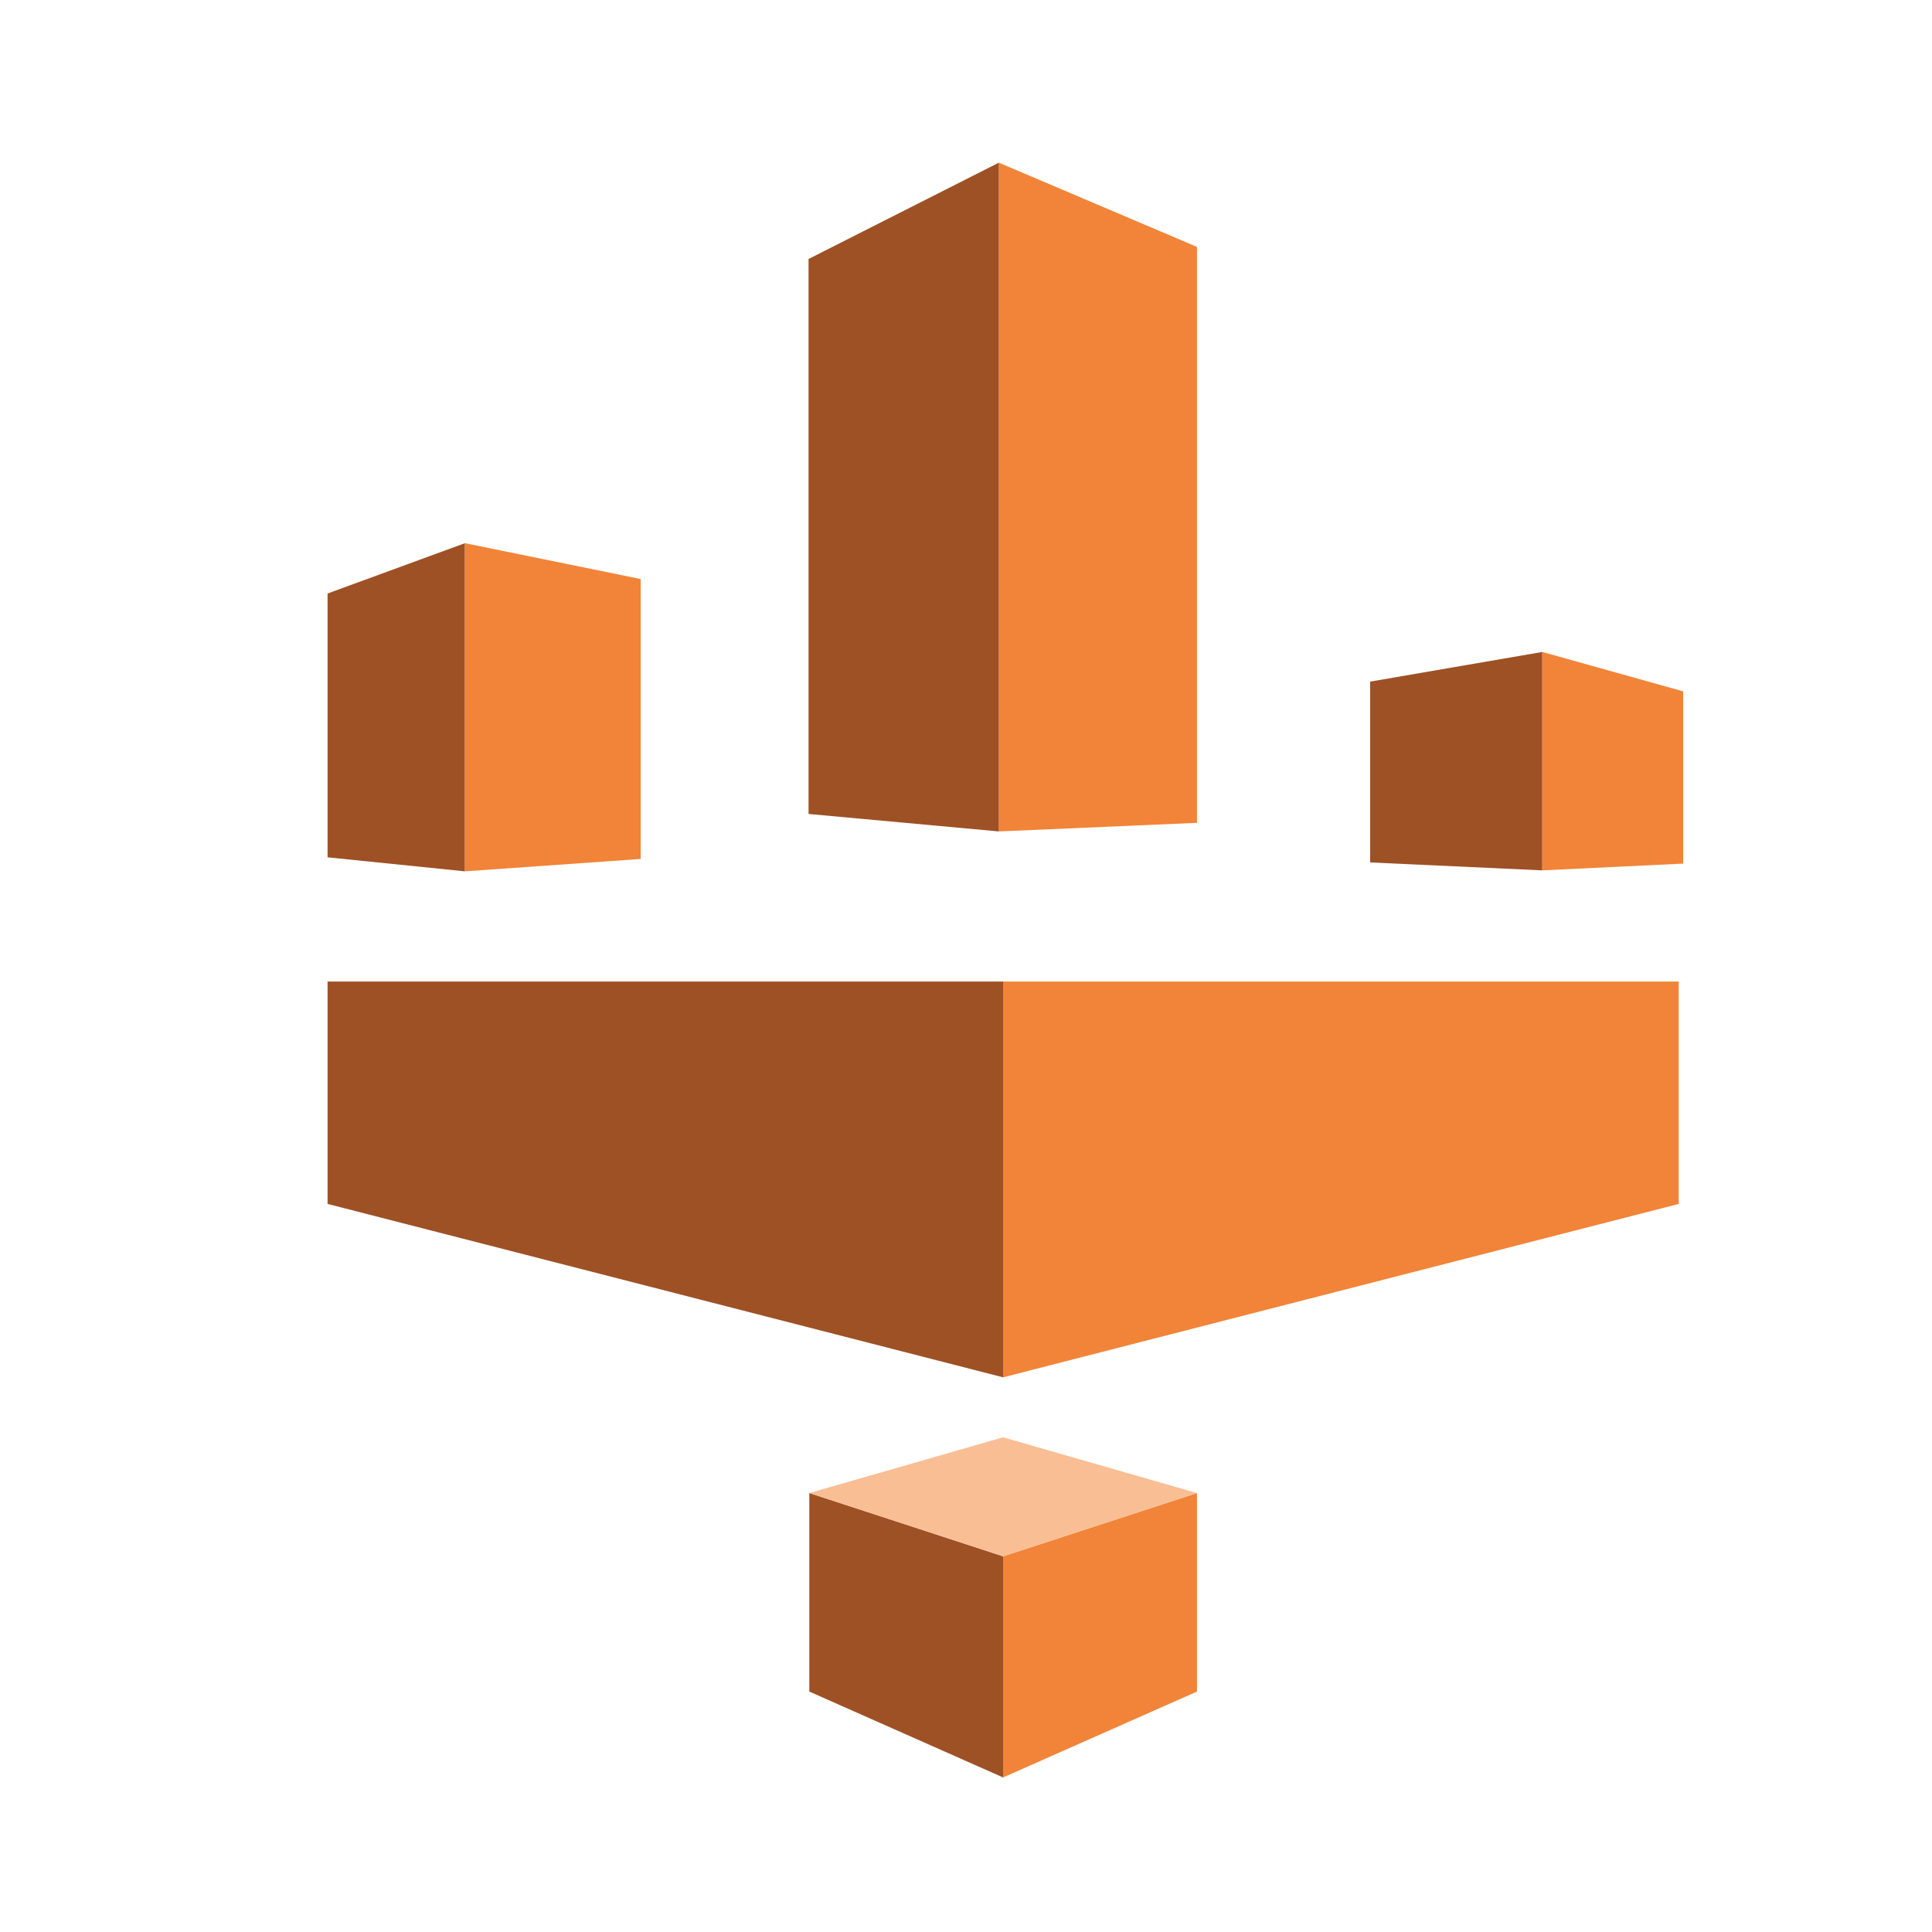
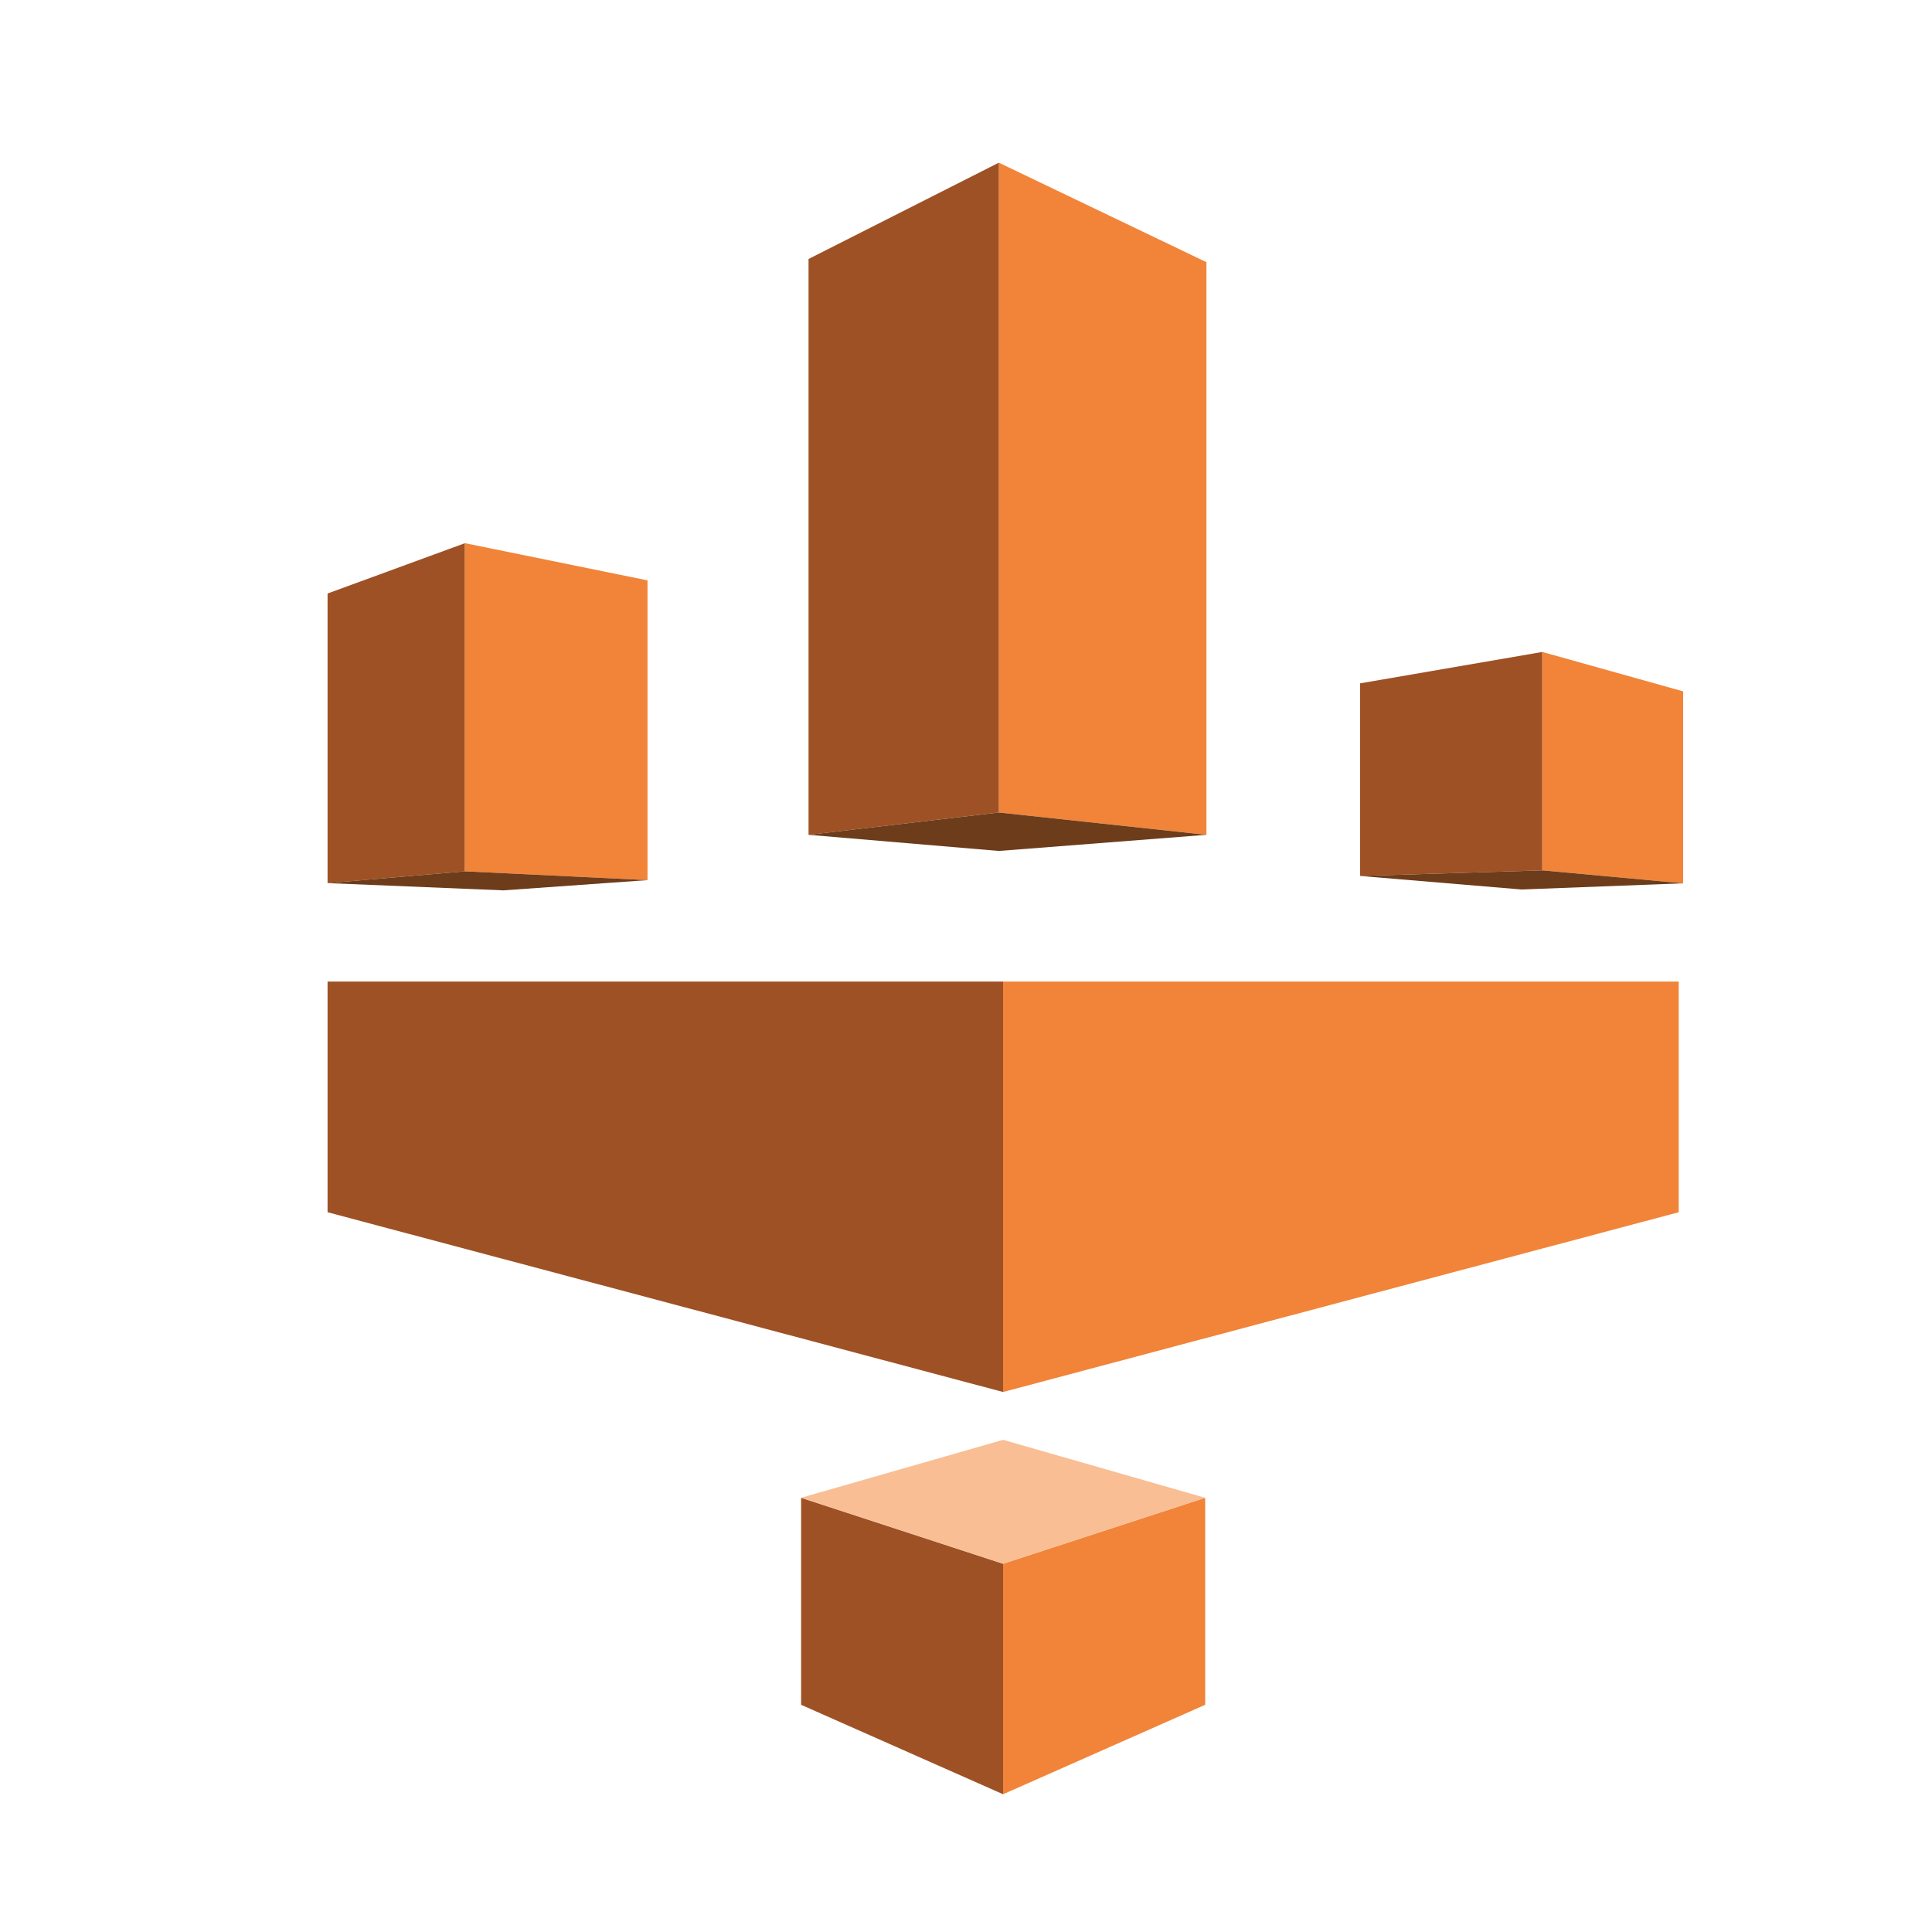
<svg xmlns="http://www.w3.org/2000/svg" viewBox="0 0 200 200">
  <defs>
-     <style>.cls-1{fill:#9e5125;}.cls-2{fill:#f18438;}.cls-3{fill:#f9be94;}</style>
+     <style>.cls-1{fill:#9e5125;}.cls-2{fill:#f18438;}.cls-3{fill:#f9be94;}.cls-4{fill:#6d3c1a;}</style>
  </defs>
-   <g id="S3">
-     <polyline class="cls-1" points="48.13 56.23 33.91 61.44 33.91 88.75 48.13 90.2 48.13 56.23" />
-     <polygon class="cls-2" points="48.13 56.23 66.32 59.94 66.32 88.92 48.13 90.2 48.13 56.23" />
-     <polyline class="cls-1" points="159.66 67.49 141.84 70.56 141.84 89.28 159.66 90.1 159.66 67.49" />
-     <polygon class="cls-2" points="159.66 67.49 174.24 71.57 174.24 89.4 159.66 90.1 159.66 67.49" />
-     <polygon class="cls-2" points="103.4 16.84 103.4 86.07 123.91 85.18 123.91 25.56 103.4 16.84" />
-     <polygon class="cls-1" points="103.4 16.84 83.7 26.81 83.7 84.26 103.4 86.07 103.4 16.84" />
-     <polygon class="cls-1" points="83.78 175.11 103.84 184 103.84 161.11 83.78 154.56 83.78 175.11" />
-     <polygon class="cls-2" points="123.91 175.11 103.84 184 103.84 161.11 123.91 154.56 123.91 175.11" />
-     <polygon class="cls-3" points="83.78 154.56 103.84 148.79 123.91 154.56 103.84 161.11 83.78 154.56" />
-     <polygon class="cls-1" points="33.91 101.61 103.84 101.61 103.84 142.58 33.91 124.63 33.91 101.61" />
-     <polygon class="cls-2" points="173.78 101.61 103.84 101.61 103.84 142.58 173.78 124.63 173.78 101.61" />
+   <g id="Glue">
+     <polyline class="cls-1" points="48.13 56.23 33.91 61.44 33.91 91.42 48.13 90.2 48.13 56.23" />
+     <polygon class="cls-2" points="48.13 56.23 67.03 60.08 67.03 91.11 48.13 90.2 48.13 56.23" />
+     <polyline class="cls-1" points="159.66 67.49 140.8 70.74 140.8 90.68 159.66 90.1 159.66 67.49" />
+     <polygon class="cls-2" points="159.66 67.49 174.24 71.57 174.24 91.44 159.66 90.1 159.66 67.49" />
+     <polygon class="cls-2" points="103.4 16.84 103.4 84.11 124.89 86.42 124.89 27.14 103.4 16.84" />
+     <polygon class="cls-1" points="103.4 16.84 83.7 26.81 83.7 86.42 103.4 84.11 103.4 16.84" />
+     <polygon class="cls-1" points="82.93 176.48 103.84 185.74 103.84 161.88 82.93 155.05 82.93 176.48" />
+     <polygon class="cls-2" points="124.76 176.48 103.84 185.74 103.84 161.88 124.76 155.05 124.76 176.48" />
+     <polygon class="cls-3" points="82.93 155.05 103.84 149.05 124.76 155.05 103.84 161.88 82.93 155.05" />
+     <polygon class="cls-1" points="33.91 101.61 103.84 101.61 103.84 144.1 33.91 125.49 33.91 101.61" />
+     <polygon class="cls-2" points="173.78 101.61 103.84 101.61 103.84 144.1 173.78 125.49 173.78 101.61" />
+     <polygon class="cls-4" points="124.89 86.42 103.4 88.09 83.7 86.42 103.4 84.11 124.89 86.42" />
+     <polygon class="cls-4" points="33.91 91.42 52.11 92.17 67.03 91.11 48.13 90.2 33.91 91.42" />
+     <polygon class="cls-4" points="174.24 91.44 157.52 92.08 140.8 90.68 159.66 90.1 174.24 91.44" />
  </g>
</svg>
